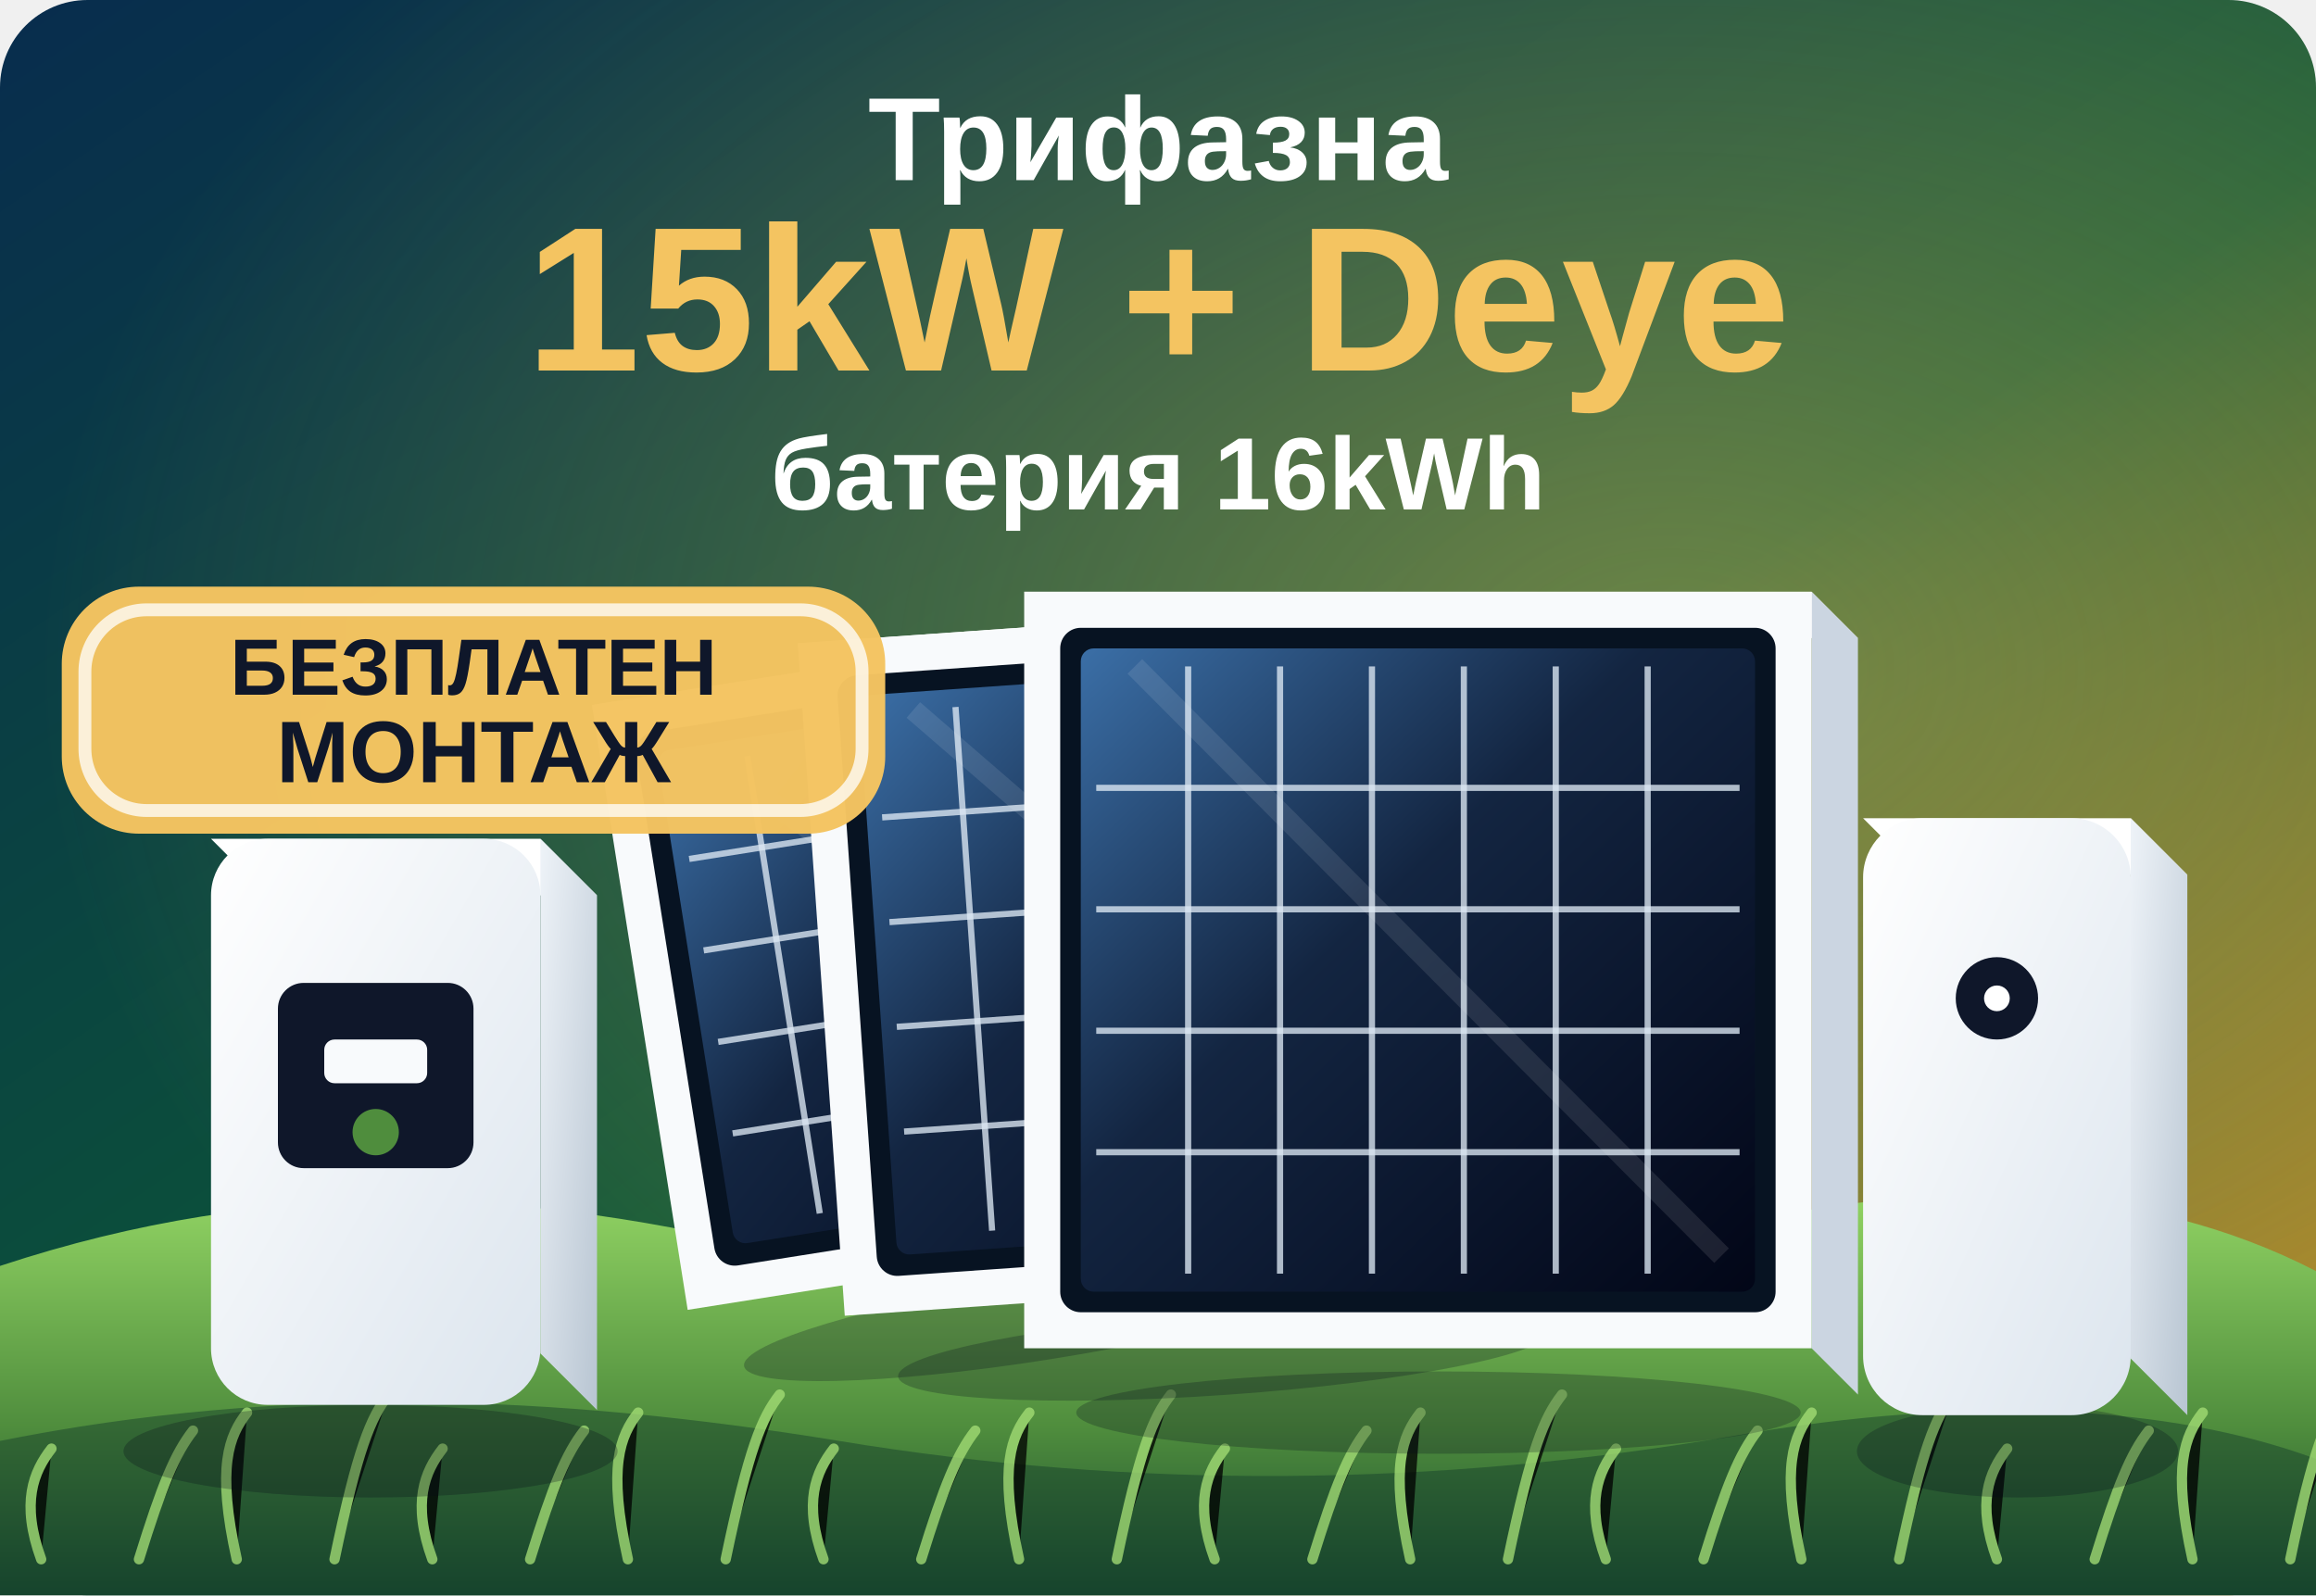
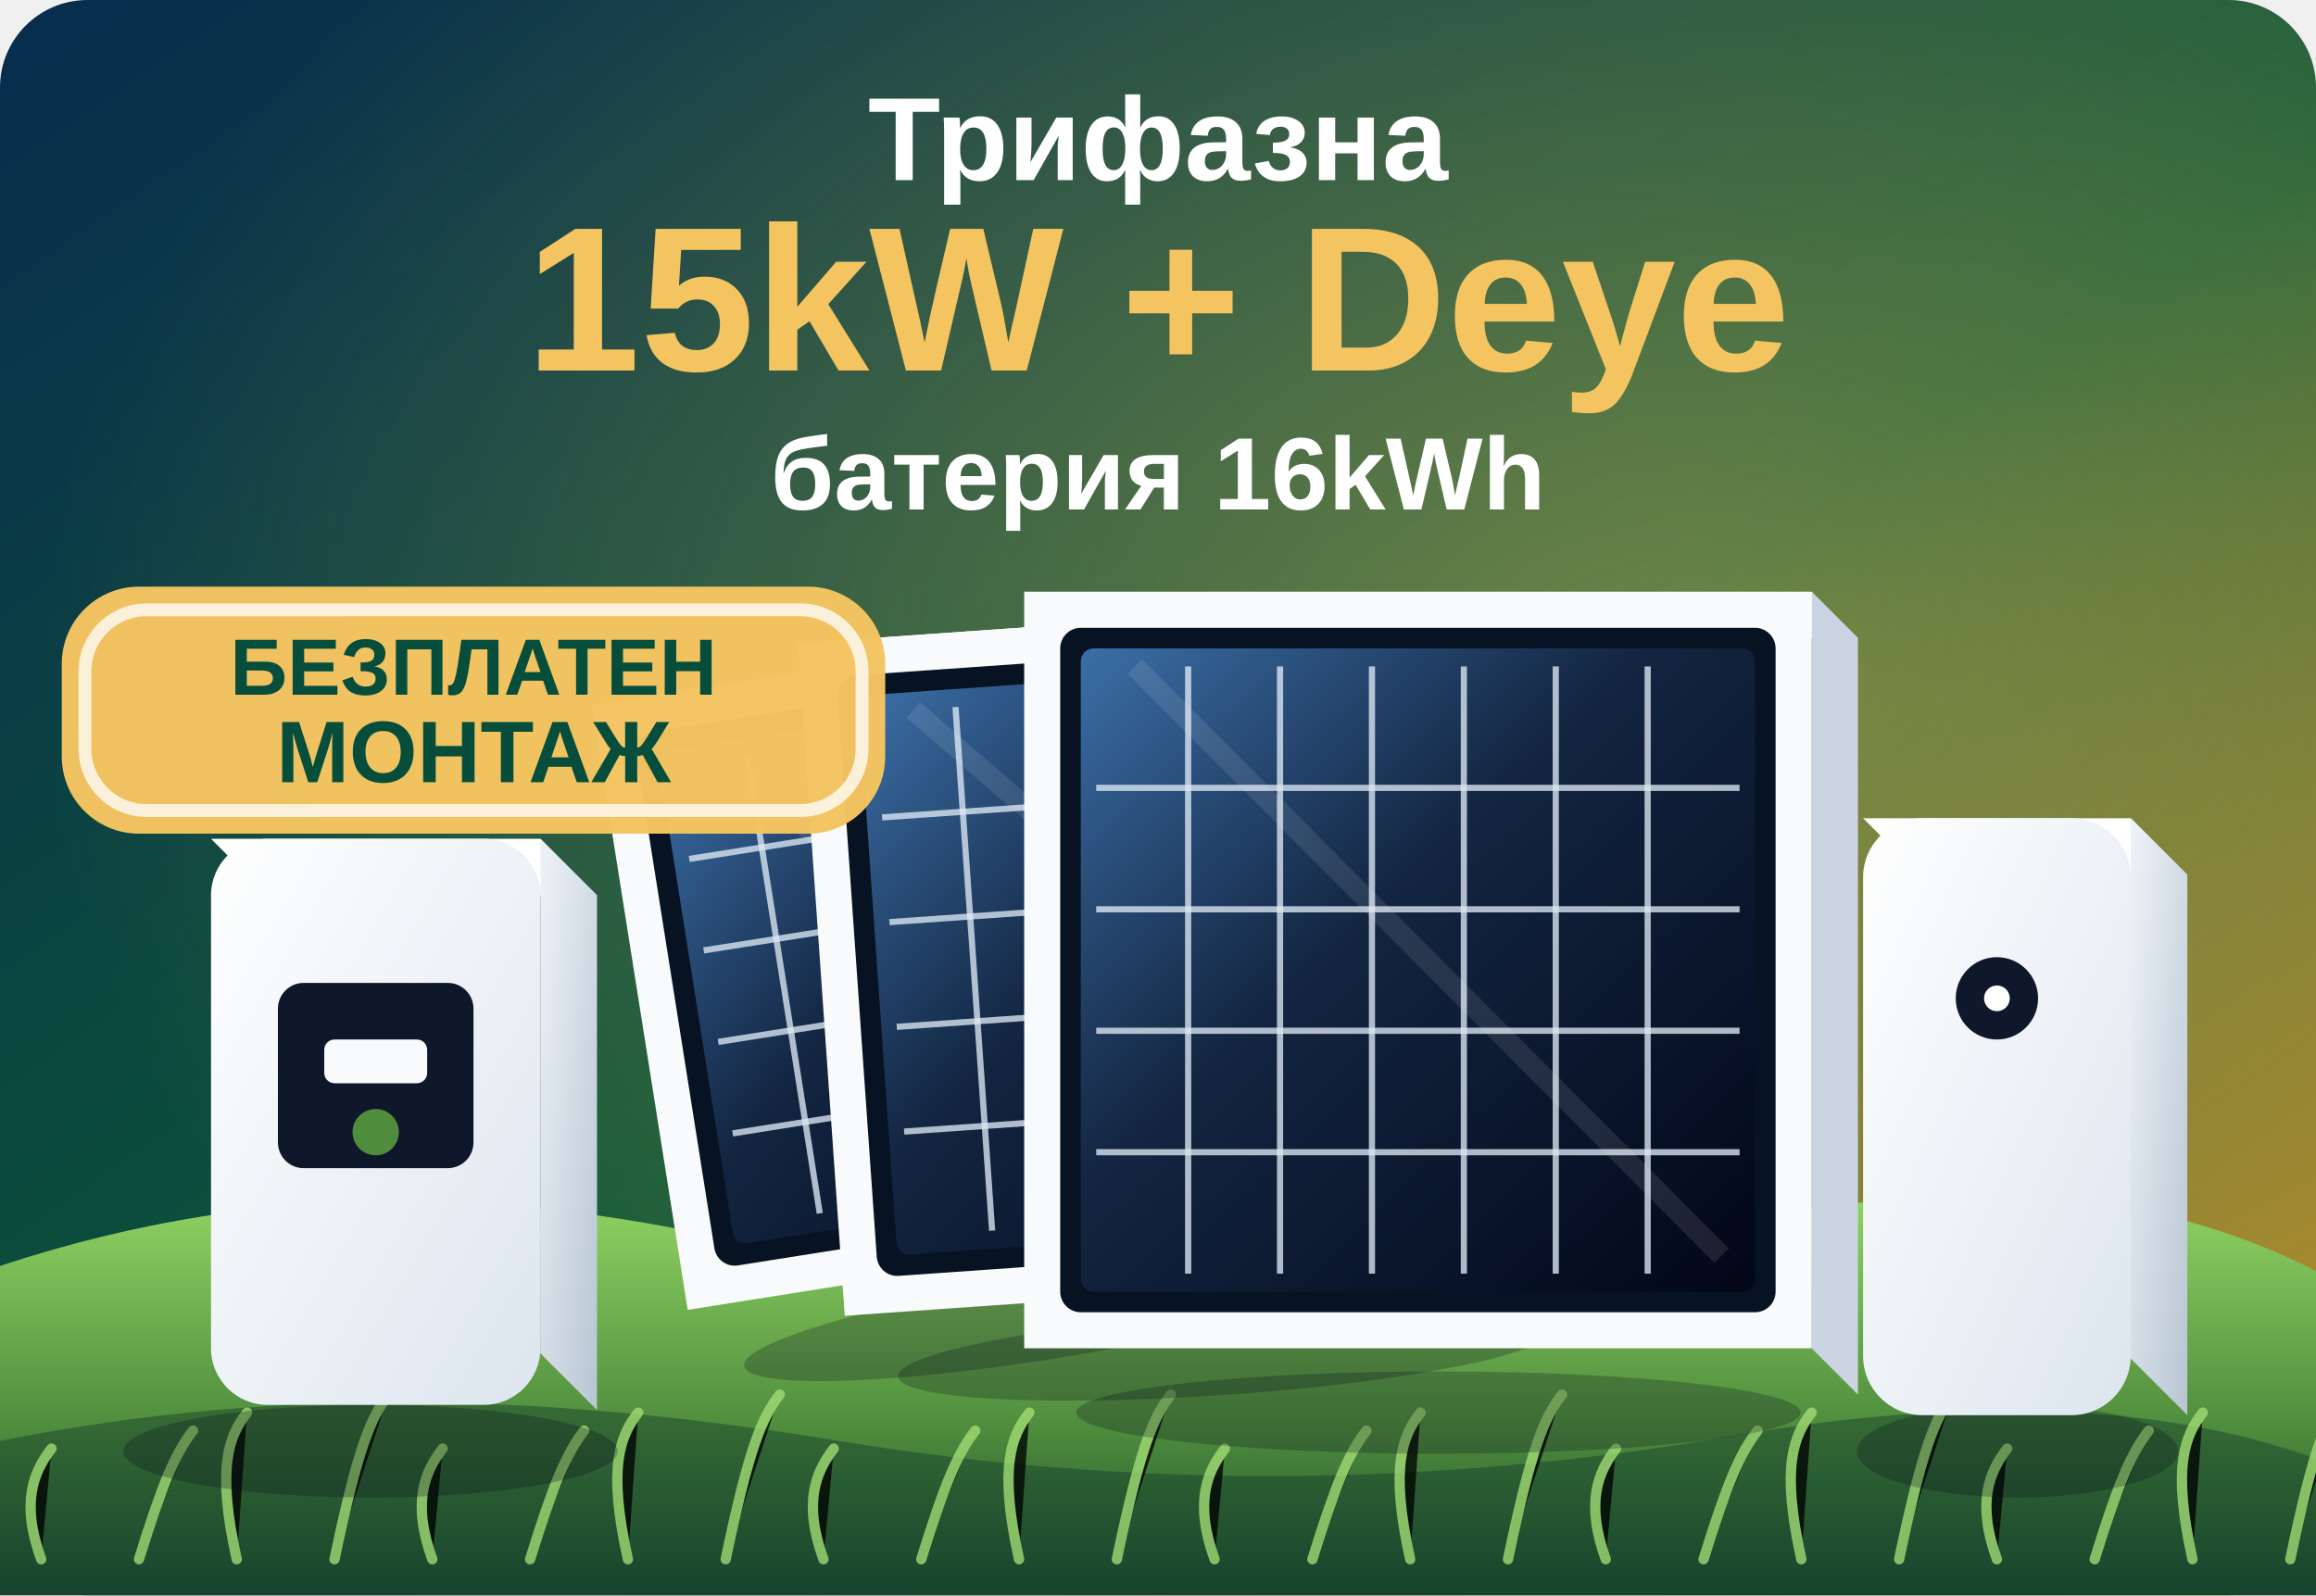
<svg xmlns="http://www.w3.org/2000/svg" width="900" height="620" viewBox="0 0 900 620" role="img" aria-label="Трифазна 15kW Deye 16kWh">
  <defs>
    <linearGradient id="bg" x1="0" y1="0" x2="1" y2="1">
      <stop offset="0" stop-color="#082C4E" />
      <stop offset=".55" stop-color="#0C5836" />
      <stop offset="1" stop-color="#C38A22" />
    </linearGradient>
    <radialGradient id="warm" cx=".72" cy=".42" r=".7">
      <stop offset="0" stop-color="#F5C45E" stop-opacity=".42" />
      <stop offset="1" stop-color="#F5C45E" stop-opacity="0" />
    </radialGradient>
    <linearGradient id="panelGlass" x1="0" y1="0" x2="1" y2="1">
      <stop offset="0" stop-color="#3B6FA7" />
      <stop offset=".42" stop-color="#132541" />
      <stop offset="1" stop-color="#020617" />
    </linearGradient>
    <linearGradient id="deviceFront" x1="0" y1="0" x2="1" y2="1">
      <stop offset="0" stop-color="#FFFFFF" />
      <stop offset="1" stop-color="#DCE5EE" />
    </linearGradient>
    <linearGradient id="deviceSide" x1="0" y1="0" x2="1" y2="1">
      <stop offset="0" stop-color="#EEF3F8" />
      <stop offset="1" stop-color="#B8C5D2" />
    </linearGradient>
    <linearGradient id="grass" x1="0" y1="0" x2="0" y2="1">
      <stop offset="0" stop-color="#91D363" />
      <stop offset=".58" stop-color="#4F8D3D" />
      <stop offset="1" stop-color="#17482F" />
    </linearGradient>
  </defs>
  <rect width="900" height="620" rx="34" fill="url(#bg)" />
  <rect width="900" height="620" rx="34" fill="url(#warm)" />
  <path class="offer-grass" d="M0 492c106 -35 204 -31 310 -4 118 29 219 29 337 -5 102 -29 187 -23 253 11v126H0z" fill="url(#grass)" />
  <path class="offer-grass" d="M0 560c110 -22 216 -18 326 0 115 19 232 18 348 -2 92 -16 169 -12 226 9v53H0z" fill="#143F2A" opacity=".48" />
  <path d="M16 606c-8 -22 -3 -34 4 -43" stroke="#A6DF76" stroke-width="4" stroke-linecap="round" opacity=".76" />
  <path d="M54 606c9 -29 14 -41 21 -50" stroke="#A6DF76" stroke-width="4" stroke-linecap="round" opacity=".76" />
  <path d="M92 606c-8 -36 -3 -48 4 -57" stroke="#A6DF76" stroke-width="4" stroke-linecap="round" opacity=".76" />
  <path d="M130 606c9 -43 14 -55 21 -64" stroke="#A6DF76" stroke-width="4" stroke-linecap="round" opacity=".76" />
  <path d="M168 606c-8 -22 -3 -34 4 -43" stroke="#A6DF76" stroke-width="4" stroke-linecap="round" opacity=".76" />
  <path d="M206 606c9 -29 14 -41 21 -50" stroke="#A6DF76" stroke-width="4" stroke-linecap="round" opacity=".76" />
  <path d="M244 606c-8 -36 -3 -48 4 -57" stroke="#A6DF76" stroke-width="4" stroke-linecap="round" opacity=".76" />
  <path d="M282 606c9 -43 14 -55 21 -64" stroke="#A6DF76" stroke-width="4" stroke-linecap="round" opacity=".76" />
  <path d="M320 606c-8 -22 -3 -34 4 -43" stroke="#A6DF76" stroke-width="4" stroke-linecap="round" opacity=".76" />
  <path d="M358 606c9 -29 14 -41 21 -50" stroke="#A6DF76" stroke-width="4" stroke-linecap="round" opacity=".76" />
  <path d="M396 606c-8 -36 -3 -48 4 -57" stroke="#A6DF76" stroke-width="4" stroke-linecap="round" opacity=".76" />
  <path d="M434 606c9 -43 14 -55 21 -64" stroke="#A6DF76" stroke-width="4" stroke-linecap="round" opacity=".76" />
  <path d="M472 606c-8 -22 -3 -34 4 -43" stroke="#A6DF76" stroke-width="4" stroke-linecap="round" opacity=".76" />
  <path d="M510 606c9 -29 14 -41 21 -50" stroke="#A6DF76" stroke-width="4" stroke-linecap="round" opacity=".76" />
  <path d="M548 606c-8 -36 -3 -48 4 -57" stroke="#A6DF76" stroke-width="4" stroke-linecap="round" opacity=".76" />
  <path d="M586 606c9 -43 14 -55 21 -64" stroke="#A6DF76" stroke-width="4" stroke-linecap="round" opacity=".76" />
  <path d="M624 606c-8 -22 -3 -34 4 -43" stroke="#A6DF76" stroke-width="4" stroke-linecap="round" opacity=".76" />
  <path d="M662 606c9 -29 14 -41 21 -50" stroke="#A6DF76" stroke-width="4" stroke-linecap="round" opacity=".76" />
  <path d="M700 606c-8 -36 -3 -48 4 -57" stroke="#A6DF76" stroke-width="4" stroke-linecap="round" opacity=".76" />
  <path d="M738 606c9 -43 14 -55 21 -64" stroke="#A6DF76" stroke-width="4" stroke-linecap="round" opacity=".76" />
  <path d="M776 606c-8 -22 -3 -34 4 -43" stroke="#A6DF76" stroke-width="4" stroke-linecap="round" opacity=".76" />
  <path d="M814 606c9 -29 14 -41 21 -50" stroke="#A6DF76" stroke-width="4" stroke-linecap="round" opacity=".76" />
  <path d="M852 606c-8 -36 -3 -48 4 -57" stroke="#A6DF76" stroke-width="4" stroke-linecap="round" opacity=".76" />
  <path d="M890 606c9 -43 14 -55 21 -64" stroke="#A6DF76" stroke-width="4" stroke-linecap="round" opacity=".76" />
  <g font-family="Arial, sans-serif" text-anchor="middle">
    <text x="450" y="70" font-size="46" font-weight="900" fill="#FFFFFF">Трифазна</text>
    <text x="450" y="144" font-size="80" font-weight="900" fill="#F4C461">15kW + Deye</text>
    <text x="450" y="198" font-size="40" font-weight="900" fill="#FFFFFF">батерия 16kWh</text>
  </g>
  <g class="solar-module">
    <g class="panel-3d" transform="translate(230 274) rotate(-9)">
      <ellipse cx="136" cy="263" rx="117.76" ry="16" fill="#020617" opacity=".24" />
      <polygon points="18,18 274,18 256,0 0,0" fill="#FFFFFF" />
      <polygon points="256,0 274,18 274,256 256,238" fill="#CBD5E1" />
      <polygon points="0,0 256,0 256,238 0,238" fill="#F8FAFC" />
      <rect x="14" y="14" width="228" height="210" rx="8" fill="#071322" />
      <rect x="22" y="22" width="212" height="194" rx="5" fill="url(#panelGlass)" />
      <line x1="56.571" y1="29" x2="56.571" y2="209" stroke="#DCE8F4" stroke-width="2.4" opacity=".78" />
      <line x1="85.143" y1="29" x2="85.143" y2="209" stroke="#DCE8F4" stroke-width="2.4" opacity=".78" />
      <line x1="113.714" y1="29" x2="113.714" y2="209" stroke="#DCE8F4" stroke-width="2.4" opacity=".78" />
      <line x1="142.286" y1="29" x2="142.286" y2="209" stroke="#DCE8F4" stroke-width="2.4" opacity=".78" />
      <line x1="170.857" y1="29" x2="170.857" y2="209" stroke="#DCE8F4" stroke-width="2.4" opacity=".78" />
      <line x1="199.429" y1="29" x2="199.429" y2="209" stroke="#DCE8F4" stroke-width="2.4" opacity=".78" />
      <line x1="28" y1="65" x2="228" y2="65" stroke="#DCE8F4" stroke-width="2.4" opacity=".78" />
      <line x1="28" y1="101" x2="228" y2="101" stroke="#DCE8F4" stroke-width="2.4" opacity=".78" />
      <line x1="28" y1="137" x2="228" y2="137" stroke="#DCE8F4" stroke-width="2.4" opacity=".78" />
      <line x1="28" y1="173" x2="228" y2="173" stroke="#DCE8F4" stroke-width="2.4" opacity=".78" />
      <path d="M43 29L221 202" stroke="#FFFFFF" stroke-width="8" opacity=".1" />
    </g>
    <g class="panel-3d" transform="translate(310 250) rotate(-4)">
      <ellipse cx="146" cy="287" rx="126.96" ry="16" fill="#020617" opacity=".24" />
      <polygon points="18,18 294,18 276,0 0,0" fill="#FFFFFF" />
      <polygon points="276,0 294,18 294,280 276,262" fill="#CBD5E1" />
      <polygon points="0,0 276,0 276,262 0,262" fill="#F8FAFC" />
      <rect x="14" y="14" width="248" height="234" rx="8" fill="#071322" />
      <rect x="22" y="22" width="232" height="218" rx="5" fill="url(#panelGlass)" />
      <line x1="59.429" y1="29" x2="59.429" y2="233" stroke="#DCE8F4" stroke-width="2.4" opacity=".78" />
      <line x1="90.857" y1="29" x2="90.857" y2="233" stroke="#DCE8F4" stroke-width="2.4" opacity=".78" />
      <line x1="122.286" y1="29" x2="122.286" y2="233" stroke="#DCE8F4" stroke-width="2.4" opacity=".78" />
      <line x1="153.714" y1="29" x2="153.714" y2="233" stroke="#DCE8F4" stroke-width="2.4" opacity=".78" />
      <line x1="185.143" y1="29" x2="185.143" y2="233" stroke="#DCE8F4" stroke-width="2.4" opacity=".78" />
      <line x1="216.571" y1="29" x2="216.571" y2="233" stroke="#DCE8F4" stroke-width="2.4" opacity=".78" />
      <line x1="28" y1="69.8" x2="248" y2="69.8" stroke="#DCE8F4" stroke-width="2.4" opacity=".78" />
      <line x1="28" y1="110.6" x2="248" y2="110.6" stroke="#DCE8F4" stroke-width="2.4" opacity=".78" />
      <line x1="28" y1="151.4" x2="248" y2="151.4" stroke="#DCE8F4" stroke-width="2.4" opacity=".78" />
      <line x1="28" y1="192.2" x2="248" y2="192.2" stroke="#DCE8F4" stroke-width="2.4" opacity=".78" />
      <path d="M43 29L241 226" stroke="#FFFFFF" stroke-width="8" opacity=".1" />
    </g>
    <g class="panel-3d" transform="translate(398 230) rotate(0)">
      <ellipse cx="161" cy="319" rx="140.76" ry="16" fill="#020617" opacity=".24" />
      <polygon points="18,18 324,18 306,0 0,0" fill="#FFFFFF" />
      <polygon points="306,0 324,18 324,312 306,294" fill="#CBD5E1" />
      <polygon points="0,0 306,0 306,294 0,294" fill="#F8FAFC" />
      <rect x="14" y="14" width="278" height="266" rx="8" fill="#071322" />
      <rect x="22" y="22" width="262" height="250" rx="5" fill="url(#panelGlass)" />
      <line x1="63.714" y1="29" x2="63.714" y2="265" stroke="#DCE8F4" stroke-width="2.4" opacity=".78" />
      <line x1="99.429" y1="29" x2="99.429" y2="265" stroke="#DCE8F4" stroke-width="2.4" opacity=".78" />
      <line x1="135.143" y1="29" x2="135.143" y2="265" stroke="#DCE8F4" stroke-width="2.4" opacity=".78" />
      <line x1="170.857" y1="29" x2="170.857" y2="265" stroke="#DCE8F4" stroke-width="2.4" opacity=".78" />
      <line x1="206.571" y1="29" x2="206.571" y2="265" stroke="#DCE8F4" stroke-width="2.4" opacity=".78" />
      <line x1="242.286" y1="29" x2="242.286" y2="265" stroke="#DCE8F4" stroke-width="2.4" opacity=".78" />
      <line x1="28" y1="76.2" x2="278" y2="76.2" stroke="#DCE8F4" stroke-width="2.4" opacity=".78" />
      <line x1="28" y1="123.4" x2="278" y2="123.4" stroke="#DCE8F4" stroke-width="2.4" opacity=".78" />
      <line x1="28" y1="170.6" x2="278" y2="170.6" stroke="#DCE8F4" stroke-width="2.4" opacity=".78" />
      <line x1="28" y1="217.8" x2="278" y2="217.8" stroke="#DCE8F4" stroke-width="2.4" opacity=".78" />
      <path d="M43 29L271 258" stroke="#FFFFFF" stroke-width="8" opacity=".1" />
    </g>
  </g>
  <g class="hero-product">
    <g class="inverter-3d">
      <ellipse cx="144" cy="564" rx="96" ry="18" fill="#020617" opacity=".26" />
      <polygon points="82,326 210,326 232,348 104,348" fill="#FFFFFF" />
      <polygon points="210,326 232,348 232,548 210,526" fill="url(#deviceSide)" />
      <rect x="82" y="326" width="128" height="220" rx="22" fill="url(#deviceFront)" />
      <rect x="108" y="382" width="76" height="72" rx="10" fill="#0F172A" />
      <rect x="126" y="404" width="40" height="17" rx="4" fill="#F8FAFC" />
      <circle cx="146" cy="440" r="9" fill="#4F8D3D" />
    </g>
  </g>
  <g class="hero-product">
    <g class="battery-3d">
      <ellipse cx="784" cy="564" rx="62.4" ry="18" fill="#020617" opacity=".24" />
      <polygon points="724,318 828,318 850,340 746,340" fill="#FFFFFF" />
      <polygon points="828,318 850,340 850,550 828,528" fill="url(#deviceSide)" />
      <rect x="724" y="318" width="104" height="232" rx="23" fill="url(#deviceFront)" />
      <circle cx="776" cy="388" r="16" fill="#0F172A" />
      <circle cx="776" cy="388" r="5" fill="#FFFFFF" />
    </g>
  </g>
  <g class="free-install-badge" transform="translate(24 228)">
    <rect width="320" height="96" rx="30" fill="#F4C461" opacity=".98" />
    <rect x="9" y="9" width="302" height="78" rx="24" fill="none" stroke="#FFFFFF" stroke-width="5" opacity=".76" />
-     <text x="160" y="42" text-anchor="middle" font-family="Arial, sans-serif" font-size="31" font-weight="900" fill="#0F172A">БЕЗПЛАТЕН</text>
-     <text x="160" y="76" text-anchor="middle" font-family="Arial, sans-serif" font-size="34" font-weight="900" fill="#0F172A">МОНТАЖ</text>
+     <text x="160" y="42" text-anchor="middle" font-family="Arial, sans-serif" font-size="31" font-weight="900" fill="#064E3B">БЕЗПЛАТЕН</text>
+     <text x="160" y="76" text-anchor="middle" font-family="Arial, sans-serif" font-size="34" font-weight="900" fill="#064E3B">МОНТАЖ</text>
  </g>
</svg>
